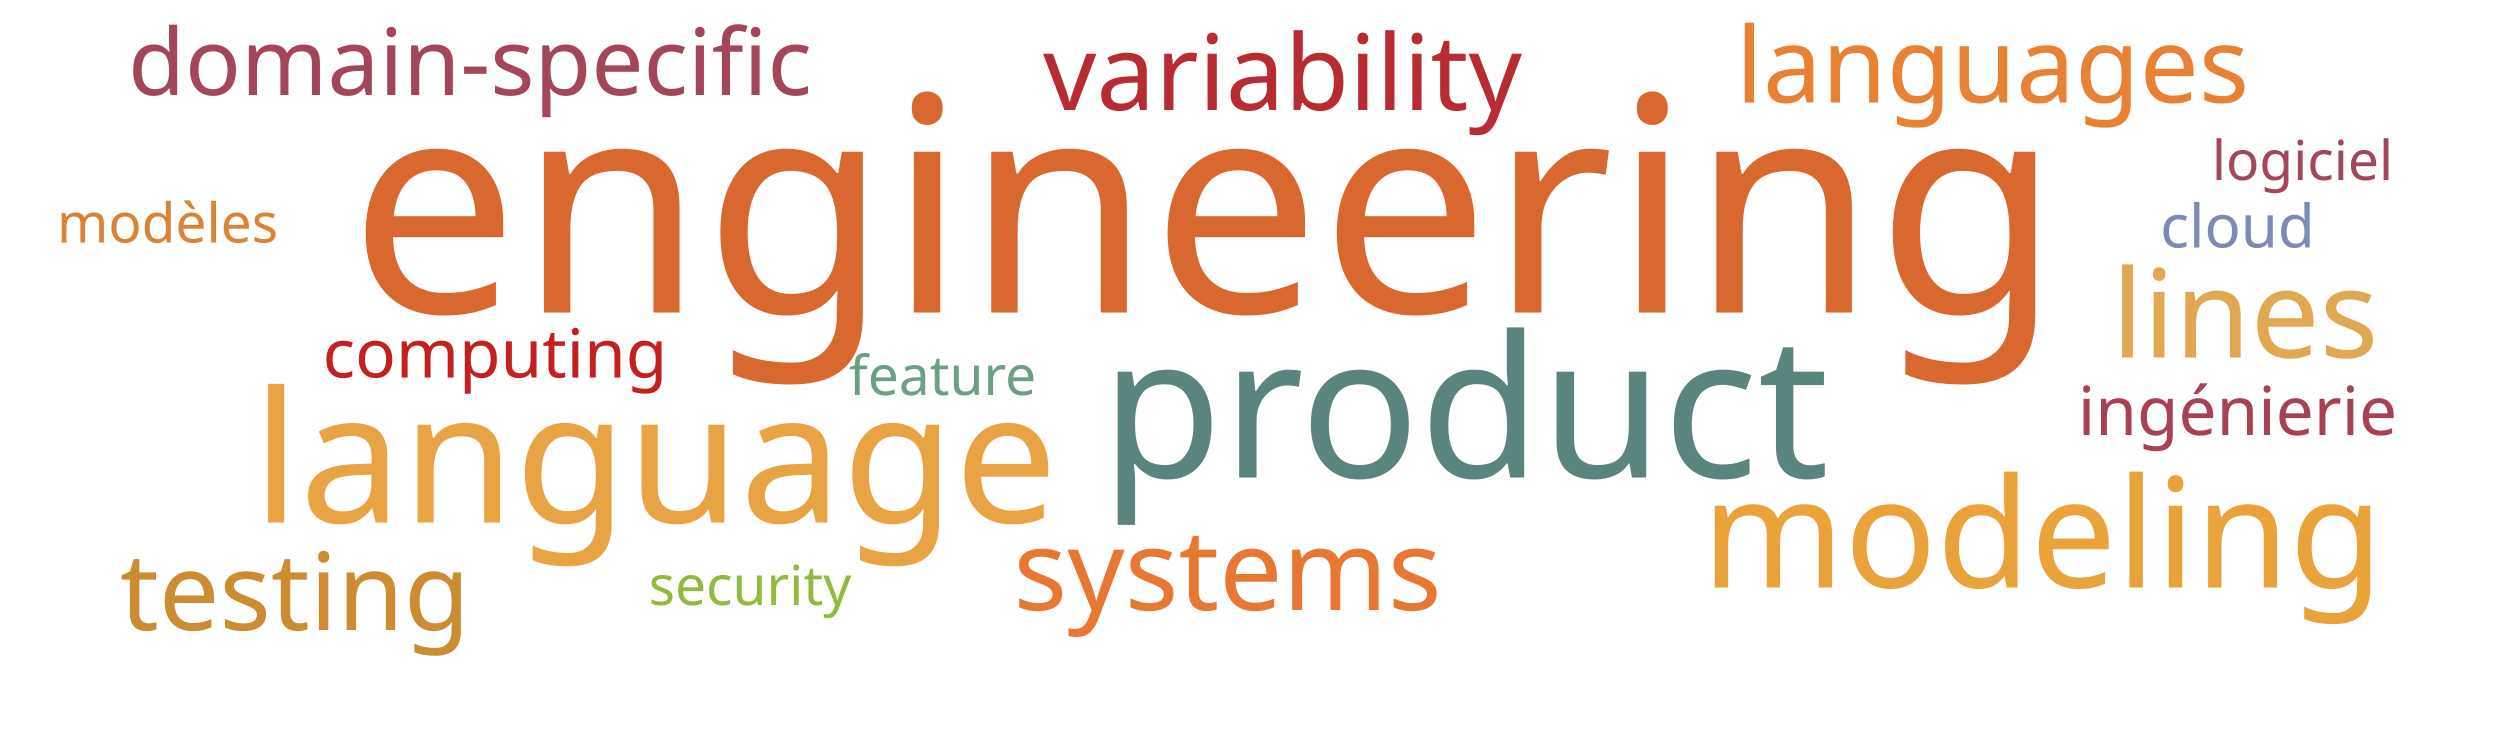
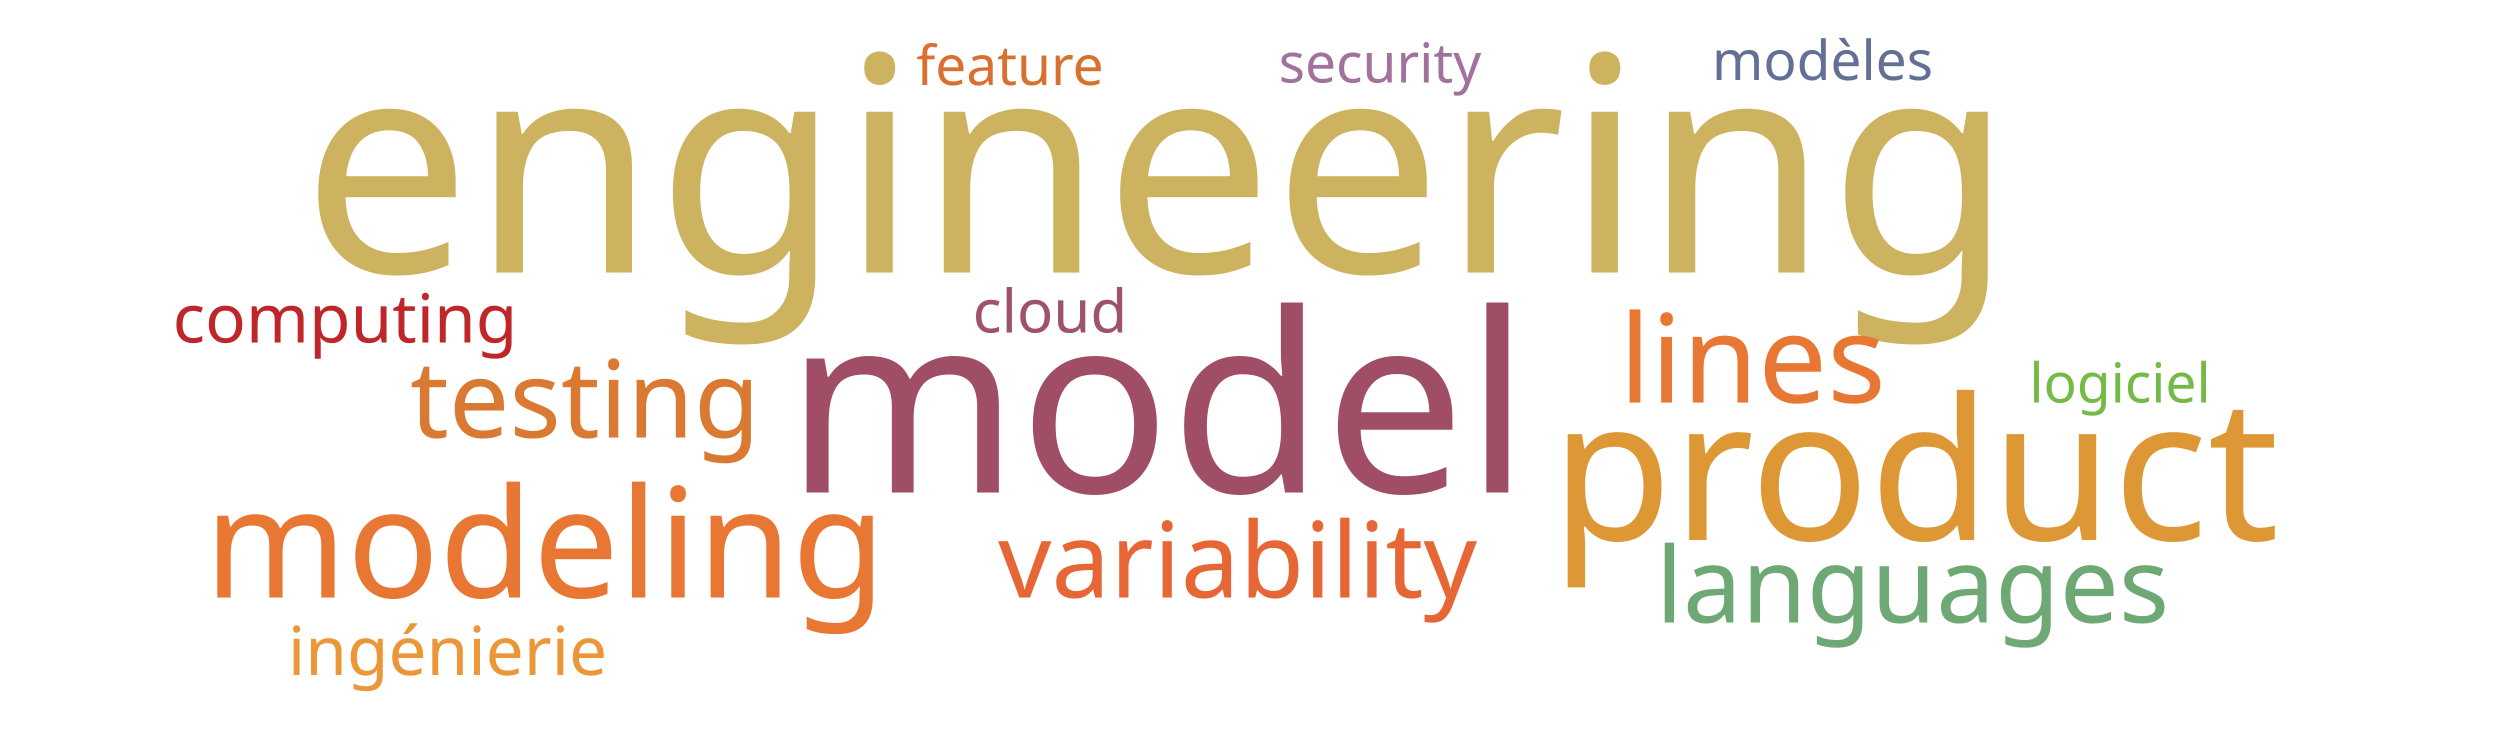
<svg xmlns="http://www.w3.org/2000/svg" width="1000" height="300">
  <g transform="translate(500, 150)">
-     <text text-anchor="middle" style="font-family: Impact; font-size: 120px; fill: #d8682f" transform="translate(-18,-25)rotate(0)">engineering</text>
-     <text text-anchor="middle" style="font-family: Impact; font-size: 79px; fill: #5a847e" transform="translate(86,41)rotate(0)">product</text>
-     <text text-anchor="middle" style="font-family: Impact; font-size: 73px; fill: #e8a444" transform="translate(-238,59)rotate(0)">language</text>
-     <text text-anchor="middle" style="font-family: Impact; font-size: 61px; fill: #eaa23b" transform="translate(317,85)rotate(0)">modeling</text>
-     <text text-anchor="middle" style="font-family: Impact; font-size: 49px; fill: #e1a853" transform="translate(398,-7)rotate(0)">lines</text>
-     <text text-anchor="middle" style="font-family: Impact; font-size: 45px; fill: #e87733" transform="translate(-9,94)rotate(0)">systems</text>
-     <text text-anchor="middle" style="font-family: Impact; font-size: 43px; fill: #cc8c34" transform="translate(-382,102)rotate(0)">testing</text>
-     <text text-anchor="middle" style="font-family: Impact; font-size: 42px; fill: #b92b32" transform="translate(13,-106)rotate(0)">variability</text>
-     <text text-anchor="middle" style="font-family: Impact; font-size: 42px; fill: #e98135" transform="translate(297,-109)rotate(0)">languages</text>
-     <text text-anchor="middle" style="font-family: Impact; font-size: 37px; fill: #a4465a" transform="translate(-312,-112)rotate(0)">domain-specific</text>
-     <text text-anchor="middle" style="font-family: Impact; font-size: 27px; fill: #c42020" transform="translate(-302,1)rotate(0)">computing</text>
-     <text text-anchor="middle" style="font-family: Impact; font-size: 27px; fill: #a84152" transform="translate(395,24)rotate(0)">ingénierie</text>
-     <text text-anchor="middle" style="font-family: Impact; font-size: 24px; fill: #7d89b7" transform="translate(395,-51)rotate(0)">cloud</text>
-     <text text-anchor="middle" style="font-family: Impact; font-size: 22px; fill: #6ba083" transform="translate(-123,8)rotate(0)">feature</text>
-     <text text-anchor="middle" style="font-family: Impact; font-size: 22px; fill: #91bb3c" transform="translate(-200,92)rotate(0)">security</text>
-     <text text-anchor="middle" style="font-family: Impact; font-size: 22px; fill: #da8335" transform="translate(-433,-53)rotate(0)">modèles</text>
-     <text text-anchor="middle" style="font-family: Impact; font-size: 22px; fill: #a4465a" transform="translate(421,-78)rotate(0)">logiciel</text>
+     <text text-anchor="middle" style="font-family: Impact; font-size: 120px; fill: #cdb25f" transform="translate(-37,-41)rotate(0)">engineering</text>
+     <text text-anchor="middle" style="font-family: Impact; font-size: 100px; fill: #9f4e66" transform="translate(-37,47)rotate(0)">model</text>
+     <text text-anchor="middle" style="font-family: Impact; font-size: 79px; fill: #dd9735" transform="translate(266,66)rotate(0)">product</text>
+     <text text-anchor="middle" style="font-family: Impact; font-size: 61px; fill: #e87733" transform="translate(-282,89)rotate(0)">modeling</text>
+     <text text-anchor="middle" style="font-family: Impact; font-size: 49px; fill: #e87733" transform="translate(201,11)rotate(0)">lines</text>
+     <text text-anchor="middle" style="font-family: Impact; font-size: 43px; fill: #da7931" transform="translate(-266,25)rotate(0)">testing</text>
+     <text text-anchor="middle" style="font-family: Impact; font-size: 42px; fill: #e76635" transform="translate(-5,89)rotate(0)">variability</text>
+     <text text-anchor="middle" style="font-family: Impact; font-size: 42px; fill: #6ea874" transform="translate(265,99)rotate(0)">languages</text>
+     <text text-anchor="middle" style="font-family: Impact; font-size: 27px; fill: #bf262a" transform="translate(-362,-13)rotate(0)">computing</text>
+     <text text-anchor="middle" style="font-family: Impact; font-size: 27px; fill: #ec9637" transform="translate(-321,120)rotate(0)">ingénierie</text>
+     <text text-anchor="middle" style="font-family: Impact; font-size: 24px; fill: #9d536c" transform="translate(-80,-17)rotate(0)">cloud</text>
+     <text text-anchor="middle" style="font-family: Impact; font-size: 22px; fill: #d9702f" transform="translate(-96,-116)rotate(0)">feature</text>
+     <text text-anchor="middle" style="font-family: Impact; font-size: 22px; fill: #a2729c" transform="translate(52,-117)rotate(0)">security</text>
+     <text text-anchor="middle" style="font-family: Impact; font-size: 22px; fill: #636f94" transform="translate(229,-118)rotate(0)">modèles</text>
+     <text text-anchor="middle" style="font-family: Impact; font-size: 22px; fill: #74ba46" transform="translate(348,11)rotate(0)">logiciel</text>
  </g>
</svg>
